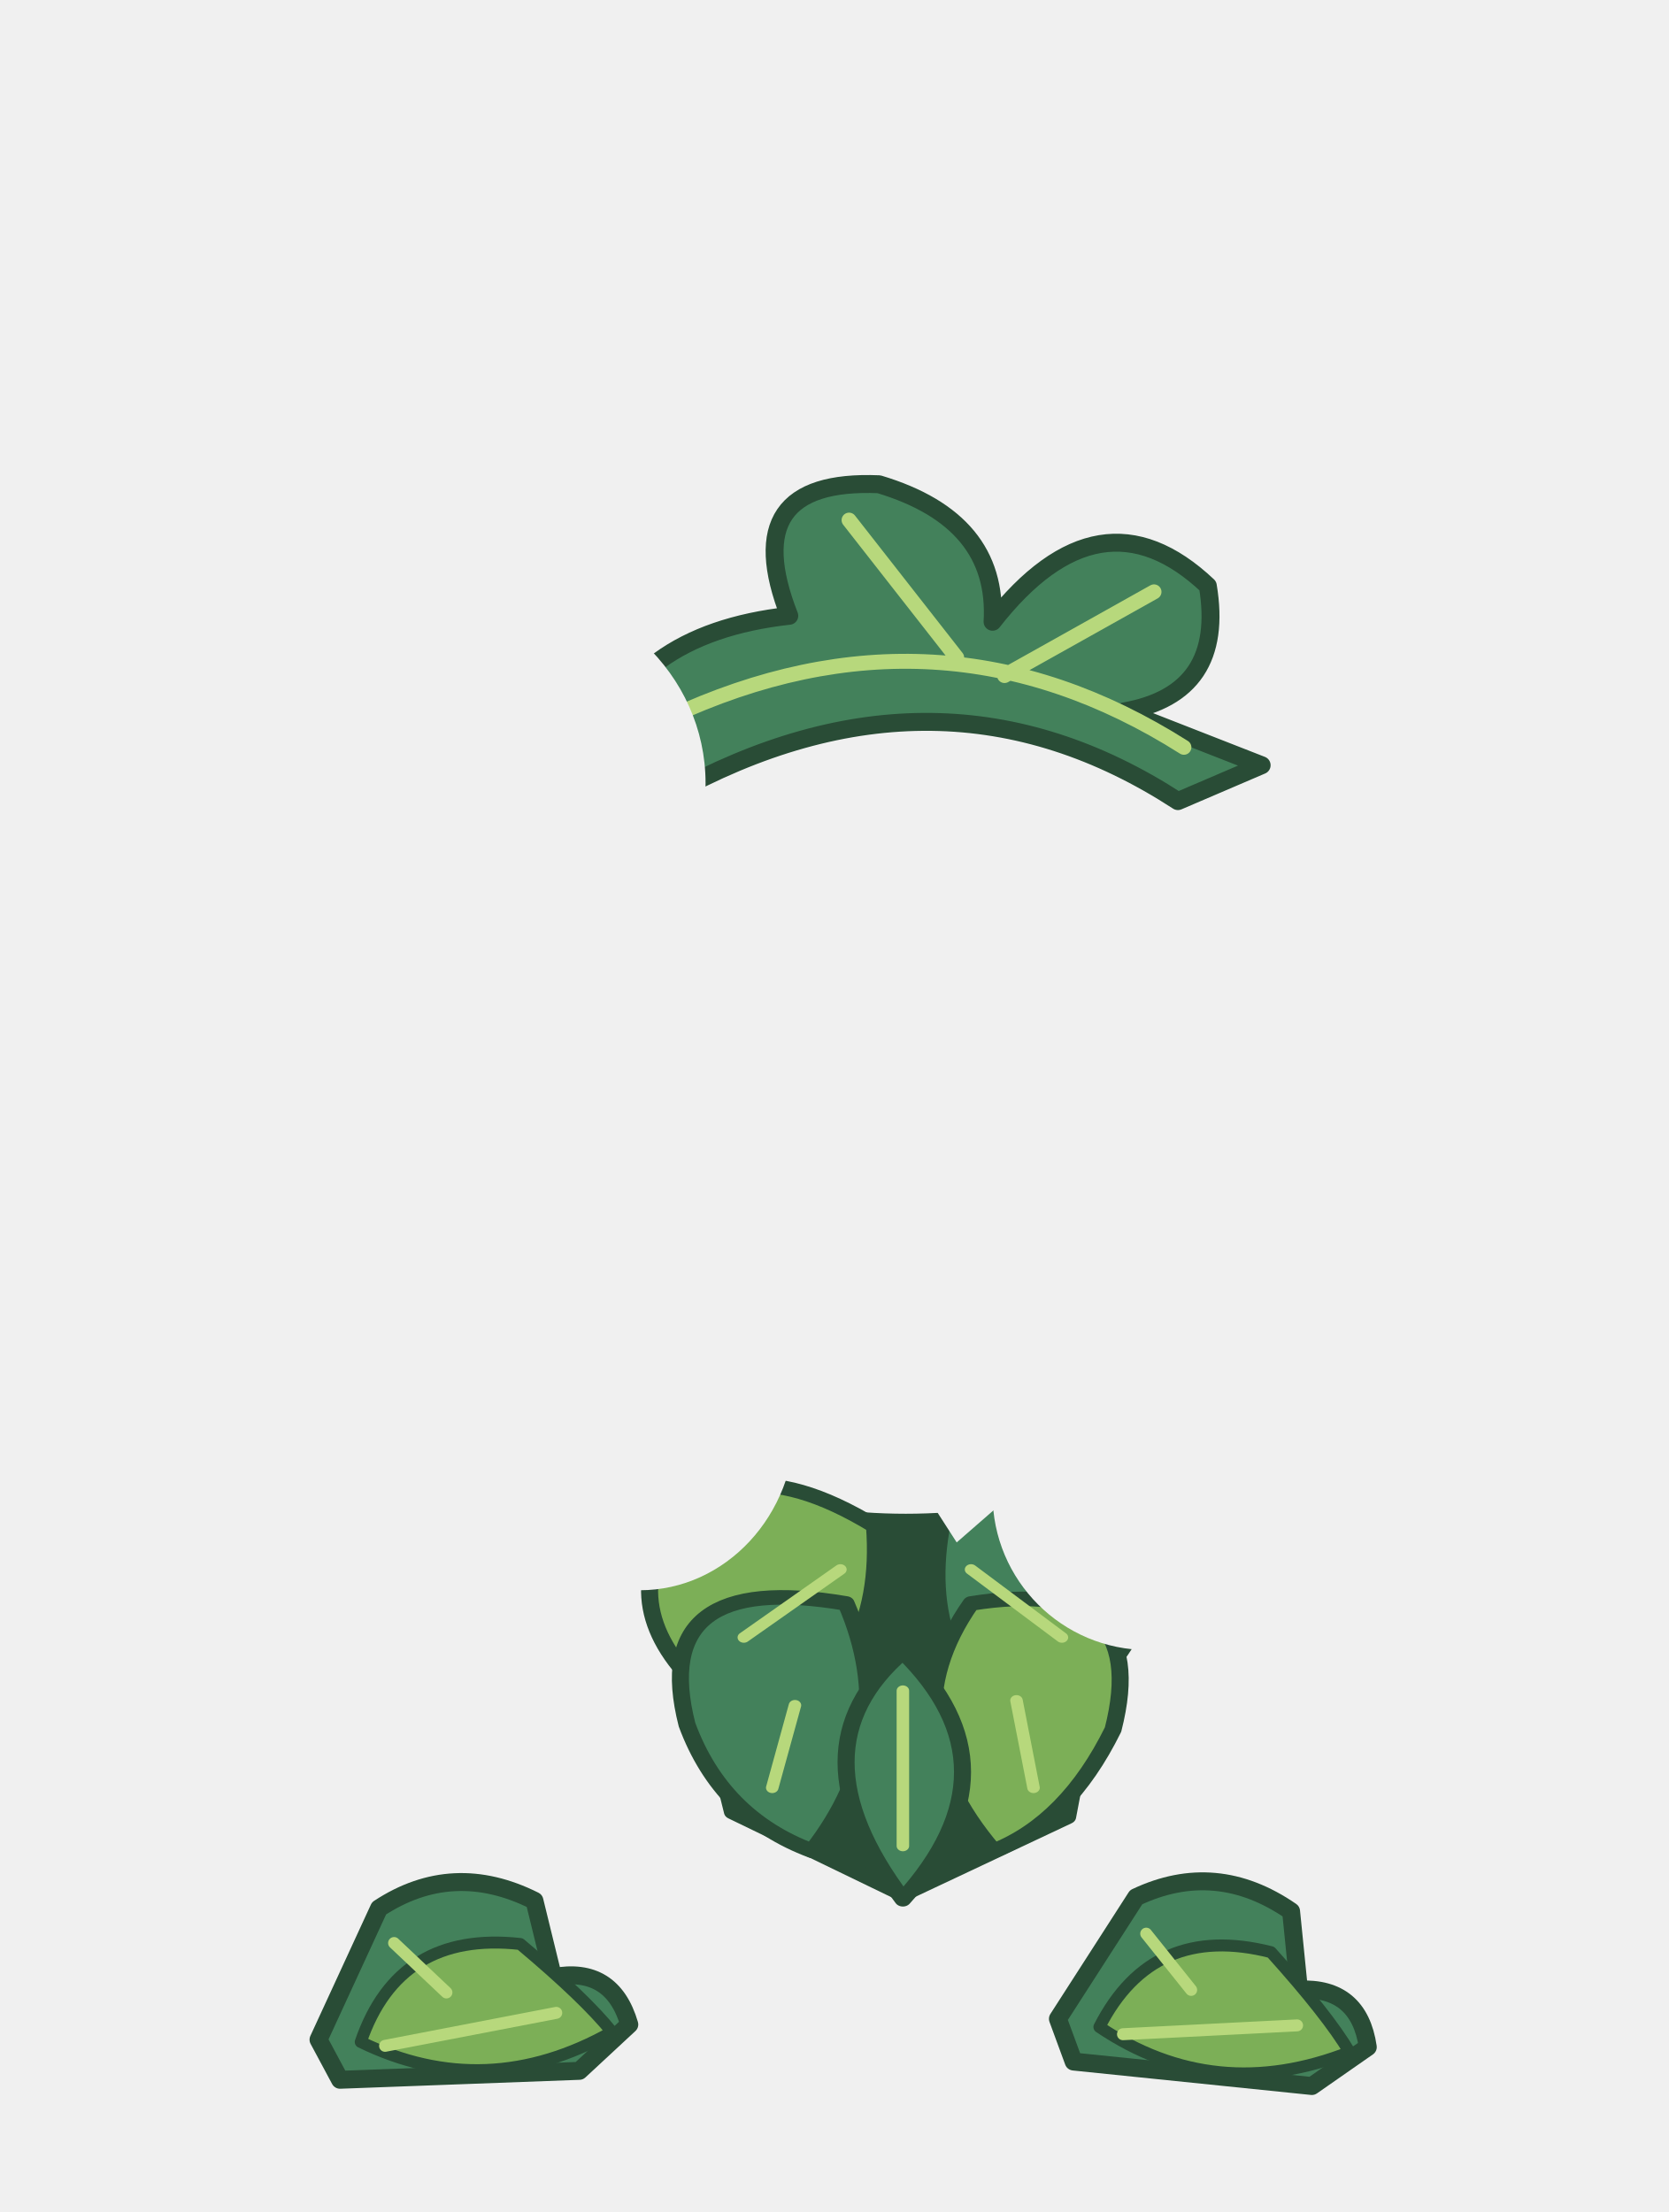
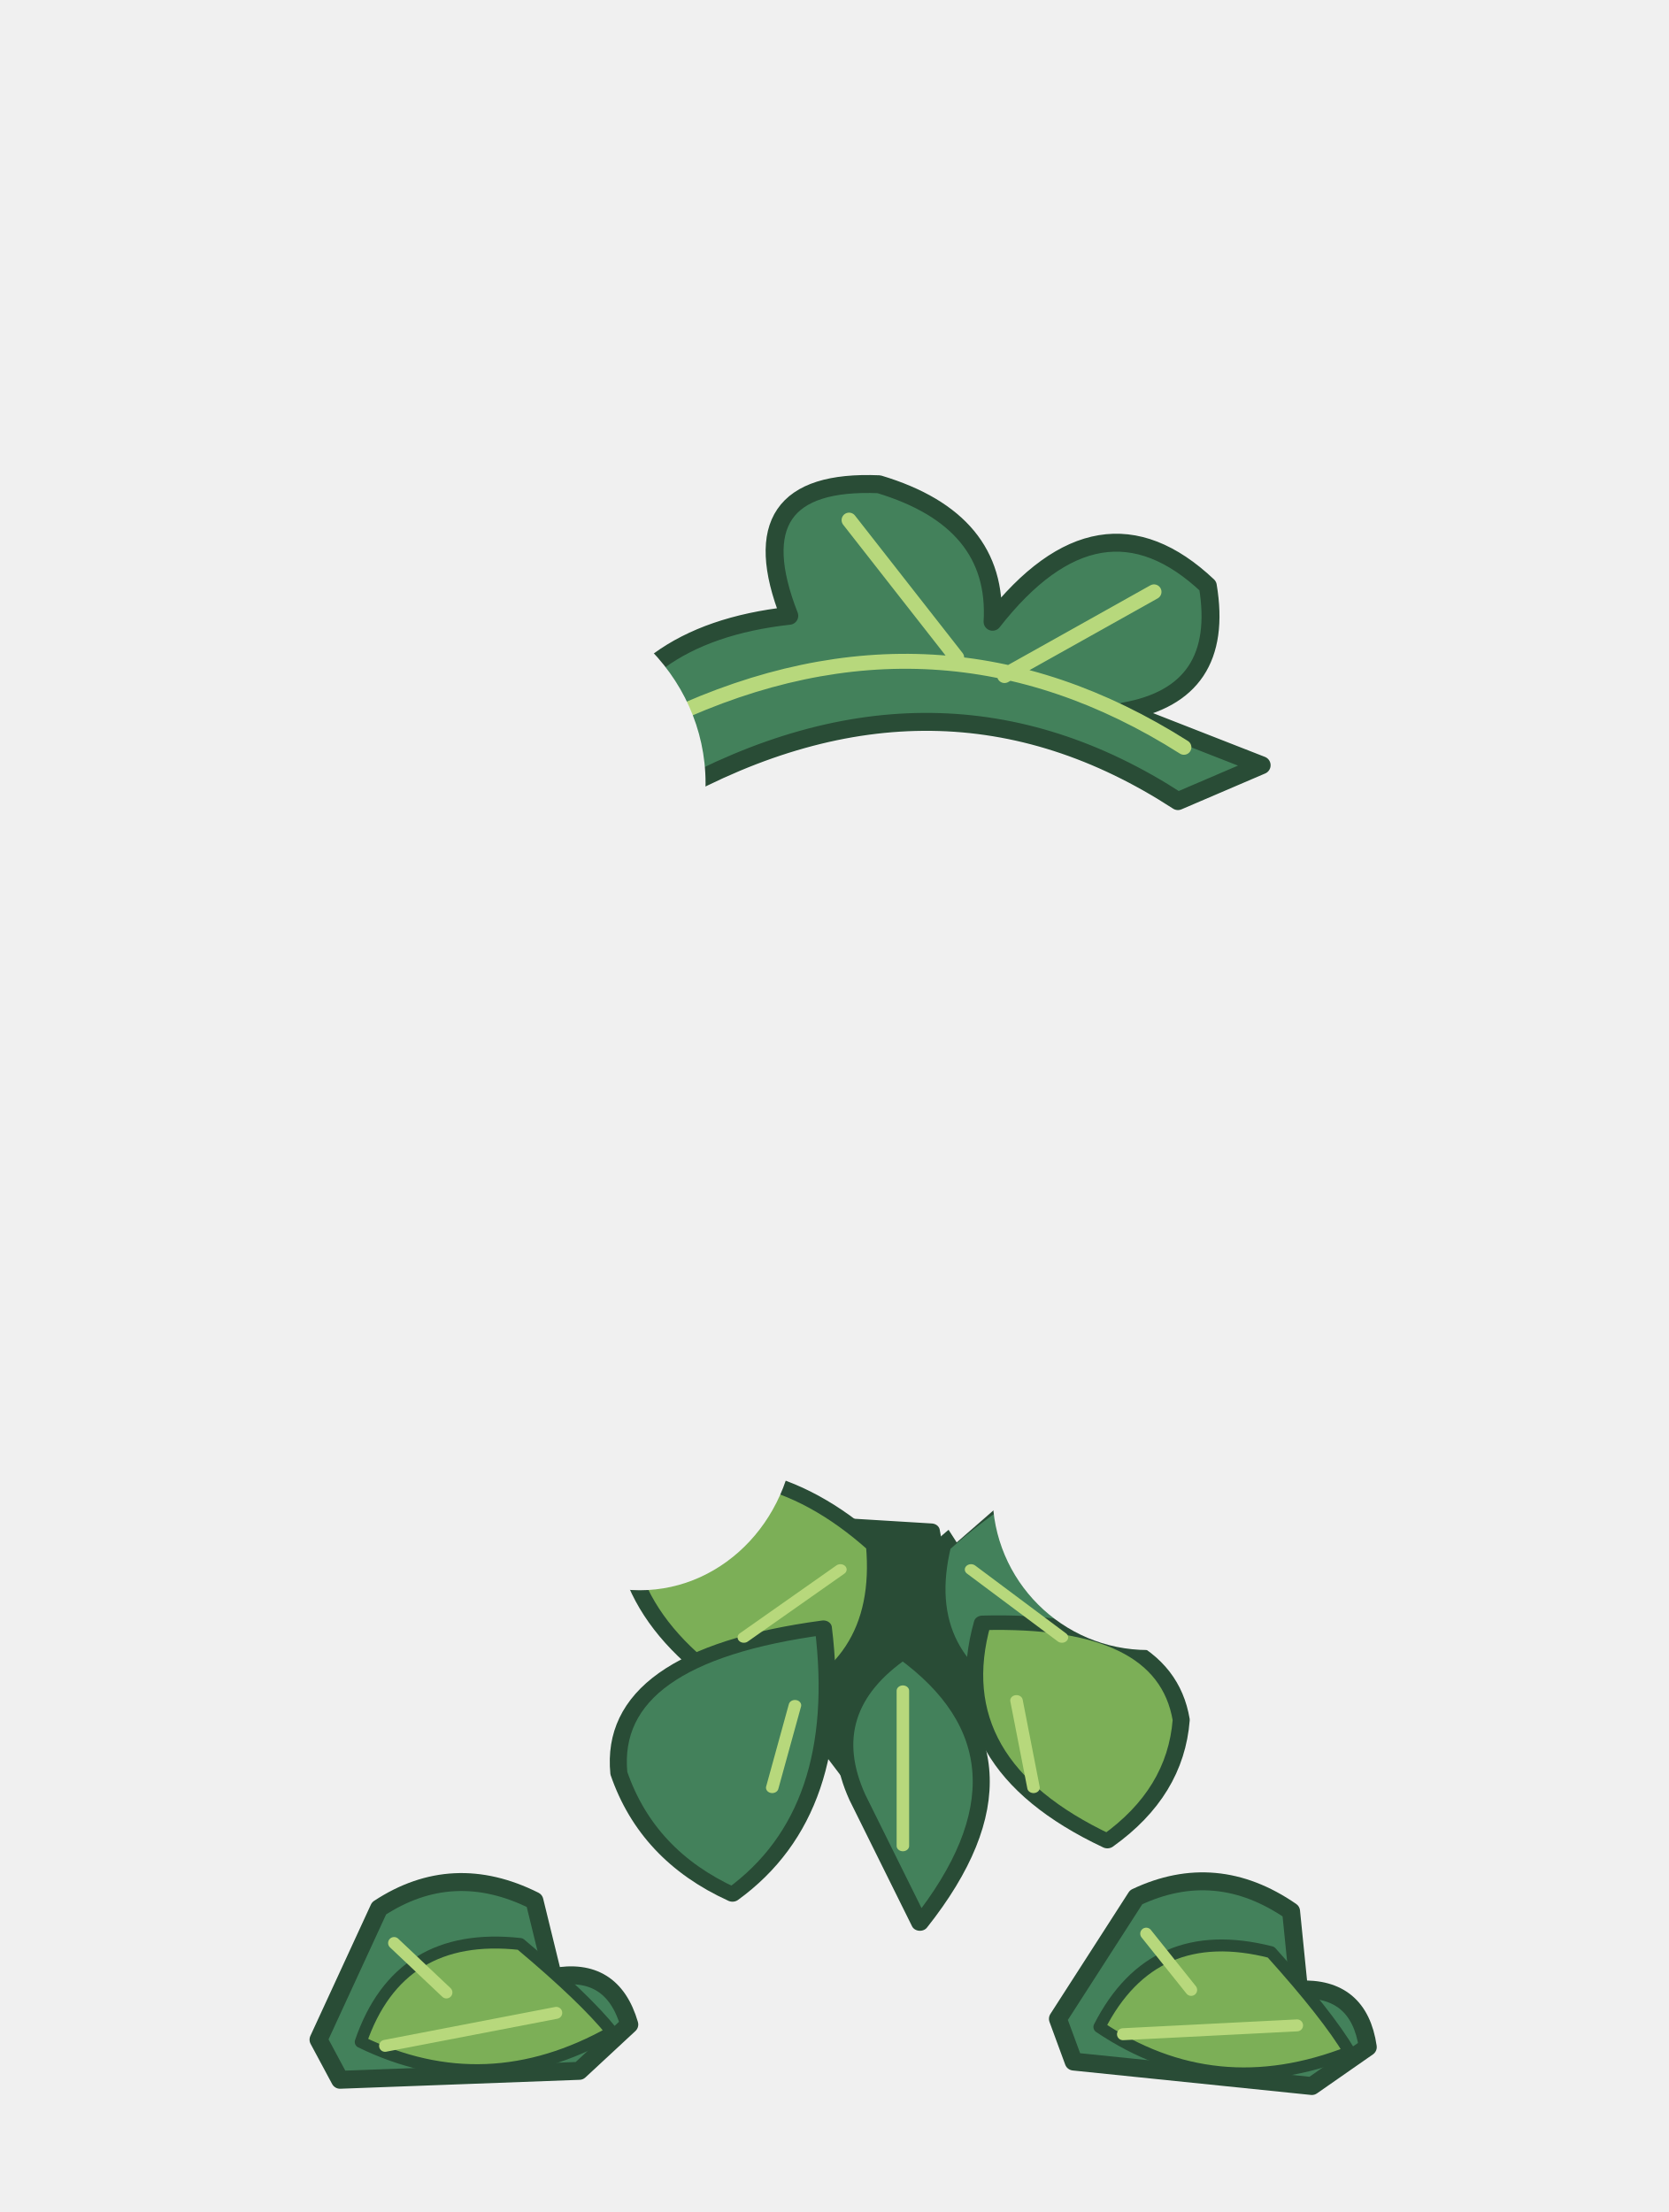
<svg xmlns="http://www.w3.org/2000/svg" width="279" height="370" viewBox="0 0 279 370" data-armor="leaf" data-phase="hurt" data-frame="6">
  <defs>
    <linearGradient id="metal" x1="0" y1="0" x2=".8" y2="1">
      <stop stop-color="#b7d87c" />
      <stop offset=".55" stop-color="#43815b" />
      <stop offset="1" stop-color="#b7d87c" />
    </linearGradient>
    <mask id="details" maskUnits="userSpaceOnUse" x="0" y="0" width="279" height="370">
      <rect width="279" height="370" fill="white" />
      <g fill="black">
        <ellipse data-protect="flower" cx="83" cy="131" rx="35" ry="33" />
        <ellipse data-protect="paw" cx="107" cy="238" rx="26" ry="28" />
        <ellipse data-protect="paw" cx="192" cy="250" rx="26" ry="26" />
        <polygon data-protect="scarf" points="84,211 142,230 160,258 199,224" />
      </g>
    </mask>
  </defs>
  <g mask="url(#details)">
    <g transform="translate(78 337) rotate(-5)">
      <g data-part="boot">
        <path d="M-13 -19Q0 -26 13 -18L15 -5Q25 -6 27 4L18 11L-22 9L-25 2Z" fill="#43815b" stroke="#294c36" stroke-width="3" stroke-linejoin="round" stroke-linecap="round" />
        <path d="M-18 3Q-10 -15 10 -11Q20 -1 24 5Q2 15 -18 3Z" fill="#7caf57" stroke="#294c36" stroke-width="2" stroke-linejoin="round" stroke-linecap="round" />
        <path d="M-14 4L15 1M-11 -13L-3 -4" fill="none" stroke="#b7d87c" stroke-width="2" stroke-linejoin="round" stroke-linecap="round" />
      </g>
    </g>
    <g transform="translate(202 337) rotate(3)">
      <g data-part="boot">
        <path d="M-13 -19Q0 -26 13 -18L15 -5Q25 -6 27 4L18 11L-22 9L-25 2Z" fill="#43815b" stroke="#294c36" stroke-width="3" stroke-linejoin="round" stroke-linecap="round" />
        <path d="M-18 3Q-10 -15 10 -11Q20 -1 24 5Q2 15 -18 3Z" fill="#7caf57" stroke="#294c36" stroke-width="2" stroke-linejoin="round" stroke-linecap="round" />
        <path d="M-14 4L15 1M-11 -13L-3 -4" fill="none" stroke="#b7d87c" stroke-width="2" stroke-linejoin="round" stroke-linecap="round" />
      </g>
    </g>
    <g transform="translate(151 282) rotate(0)">
      <g data-part="chestplate" transform="scale(0.95 0.8111111)">
-         <path d="M-29 -39Q0 -29 31 -39L35 -10L29 27L0 43L-30 26L-37 -7Z" fill="#294c36" stroke="#294c36" stroke-width="3" stroke-linejoin="round" stroke-linecap="round" />
-         <path d="M-5 -33Q-33 -53 -44 -25Q-48 -7 -25 10Q-3 -3 -5 -33Z" fill="#7caf57" stroke="#294c36" stroke-width="3" stroke-linejoin="round" stroke-linecap="round" />
-         <path d="M7 -34Q35 -51 44 -23Q41 -4 22 11Q2 -5 7 -34Z" fill="#43815b" stroke="#294c36" stroke-width="3" stroke-linejoin="round" stroke-linecap="round" />
-         <path d="M-10 -17Q-45 -24 -38 8Q-32 27 -16 34Q0 10 -10 -17Z" fill="#43815b" stroke="#294c36" stroke-width="3" stroke-linejoin="round" stroke-linecap="round" />
-         <path d="M12 -17Q44 -23 37 9Q29 28 16 34Q-3 8 12 -17Z" fill="#7caf57" stroke="#294c36" stroke-width="3" stroke-linejoin="round" stroke-linecap="round" />
-         <path d="M0 -7Q-20 13 0 44Q21 17 0 -7Z" fill="#43815b" stroke="#294c36" stroke-width="3" stroke-linejoin="round" stroke-linecap="round" />
+         <path d="M-9 -33L5 -32L13 19L-3 28L-14 11Z" fill="#294c36" stroke="#294c36" stroke-width="3" stroke-linejoin="round" stroke-linecap="round" />
+         <path d="M-5 -29Q-26 -51 -49 -40Q-52 -13 -24 5Q-3 -3 -5 -29Z" fill="#7caf57" stroke="#294c36" stroke-width="3" stroke-linejoin="round" stroke-linecap="round" />
+         <path d="M7 -29Q32 -55 48 -43Q54 -19 22 5Q2 -5 7 -29Z" fill="#43815b" stroke="#294c36" stroke-width="3" stroke-linejoin="round" stroke-linecap="round" />
+         <path d="M-14 -12Q-52 -6 -50 18Q-45 35 -30 43Q-10 26 -14 -12Z" fill="#43815b" stroke="#294c36" stroke-width="3" stroke-linejoin="round" stroke-linecap="round" />
+         <path d="M14 -13Q46 -14 49 7Q48 22 36 32Q7 16 14 -13Z" fill="#7caf57" stroke="#294c36" stroke-width="3" stroke-linejoin="round" stroke-linecap="round" />
+         <path d="M0 -7Q-15 5 -8 23L3 49Q26 15 0 -7Z" fill="#43815b" stroke="#294c36" stroke-width="3" stroke-linejoin="round" stroke-linecap="round" />
        <path d="M0 1V33M-11 -24L-28 -10M12 -24L28 -10M-19 4L-23 21M20 3L23 21" fill="none" stroke="#b7d87c" stroke-width="2.2" stroke-linejoin="round" stroke-linecap="round" />
      </g>
    </g>
    <g transform="translate(157 155) rotate(0)">
      <g data-part="helmet">
        <path d="M-58 -28Q-52 -49 -25 -52Q-34 -75 -10 -74Q10 -68 9 -51Q27 -74 45 -57Q48 -39 31 -36L54 -27L40 -21Q0 -47 -45 -22Z" fill="#43815b" stroke="#294c36" stroke-width="3" stroke-linejoin="round" stroke-linecap="round" />
        <path d="M-15 -68L3 -45M36 -56L11 -42M-45 -35Q0 -56 41 -30" fill="none" stroke="#b7d87c" stroke-width="2.5" stroke-linejoin="round" stroke-linecap="round" />
      </g>
    </g>
  </g>
</svg>
